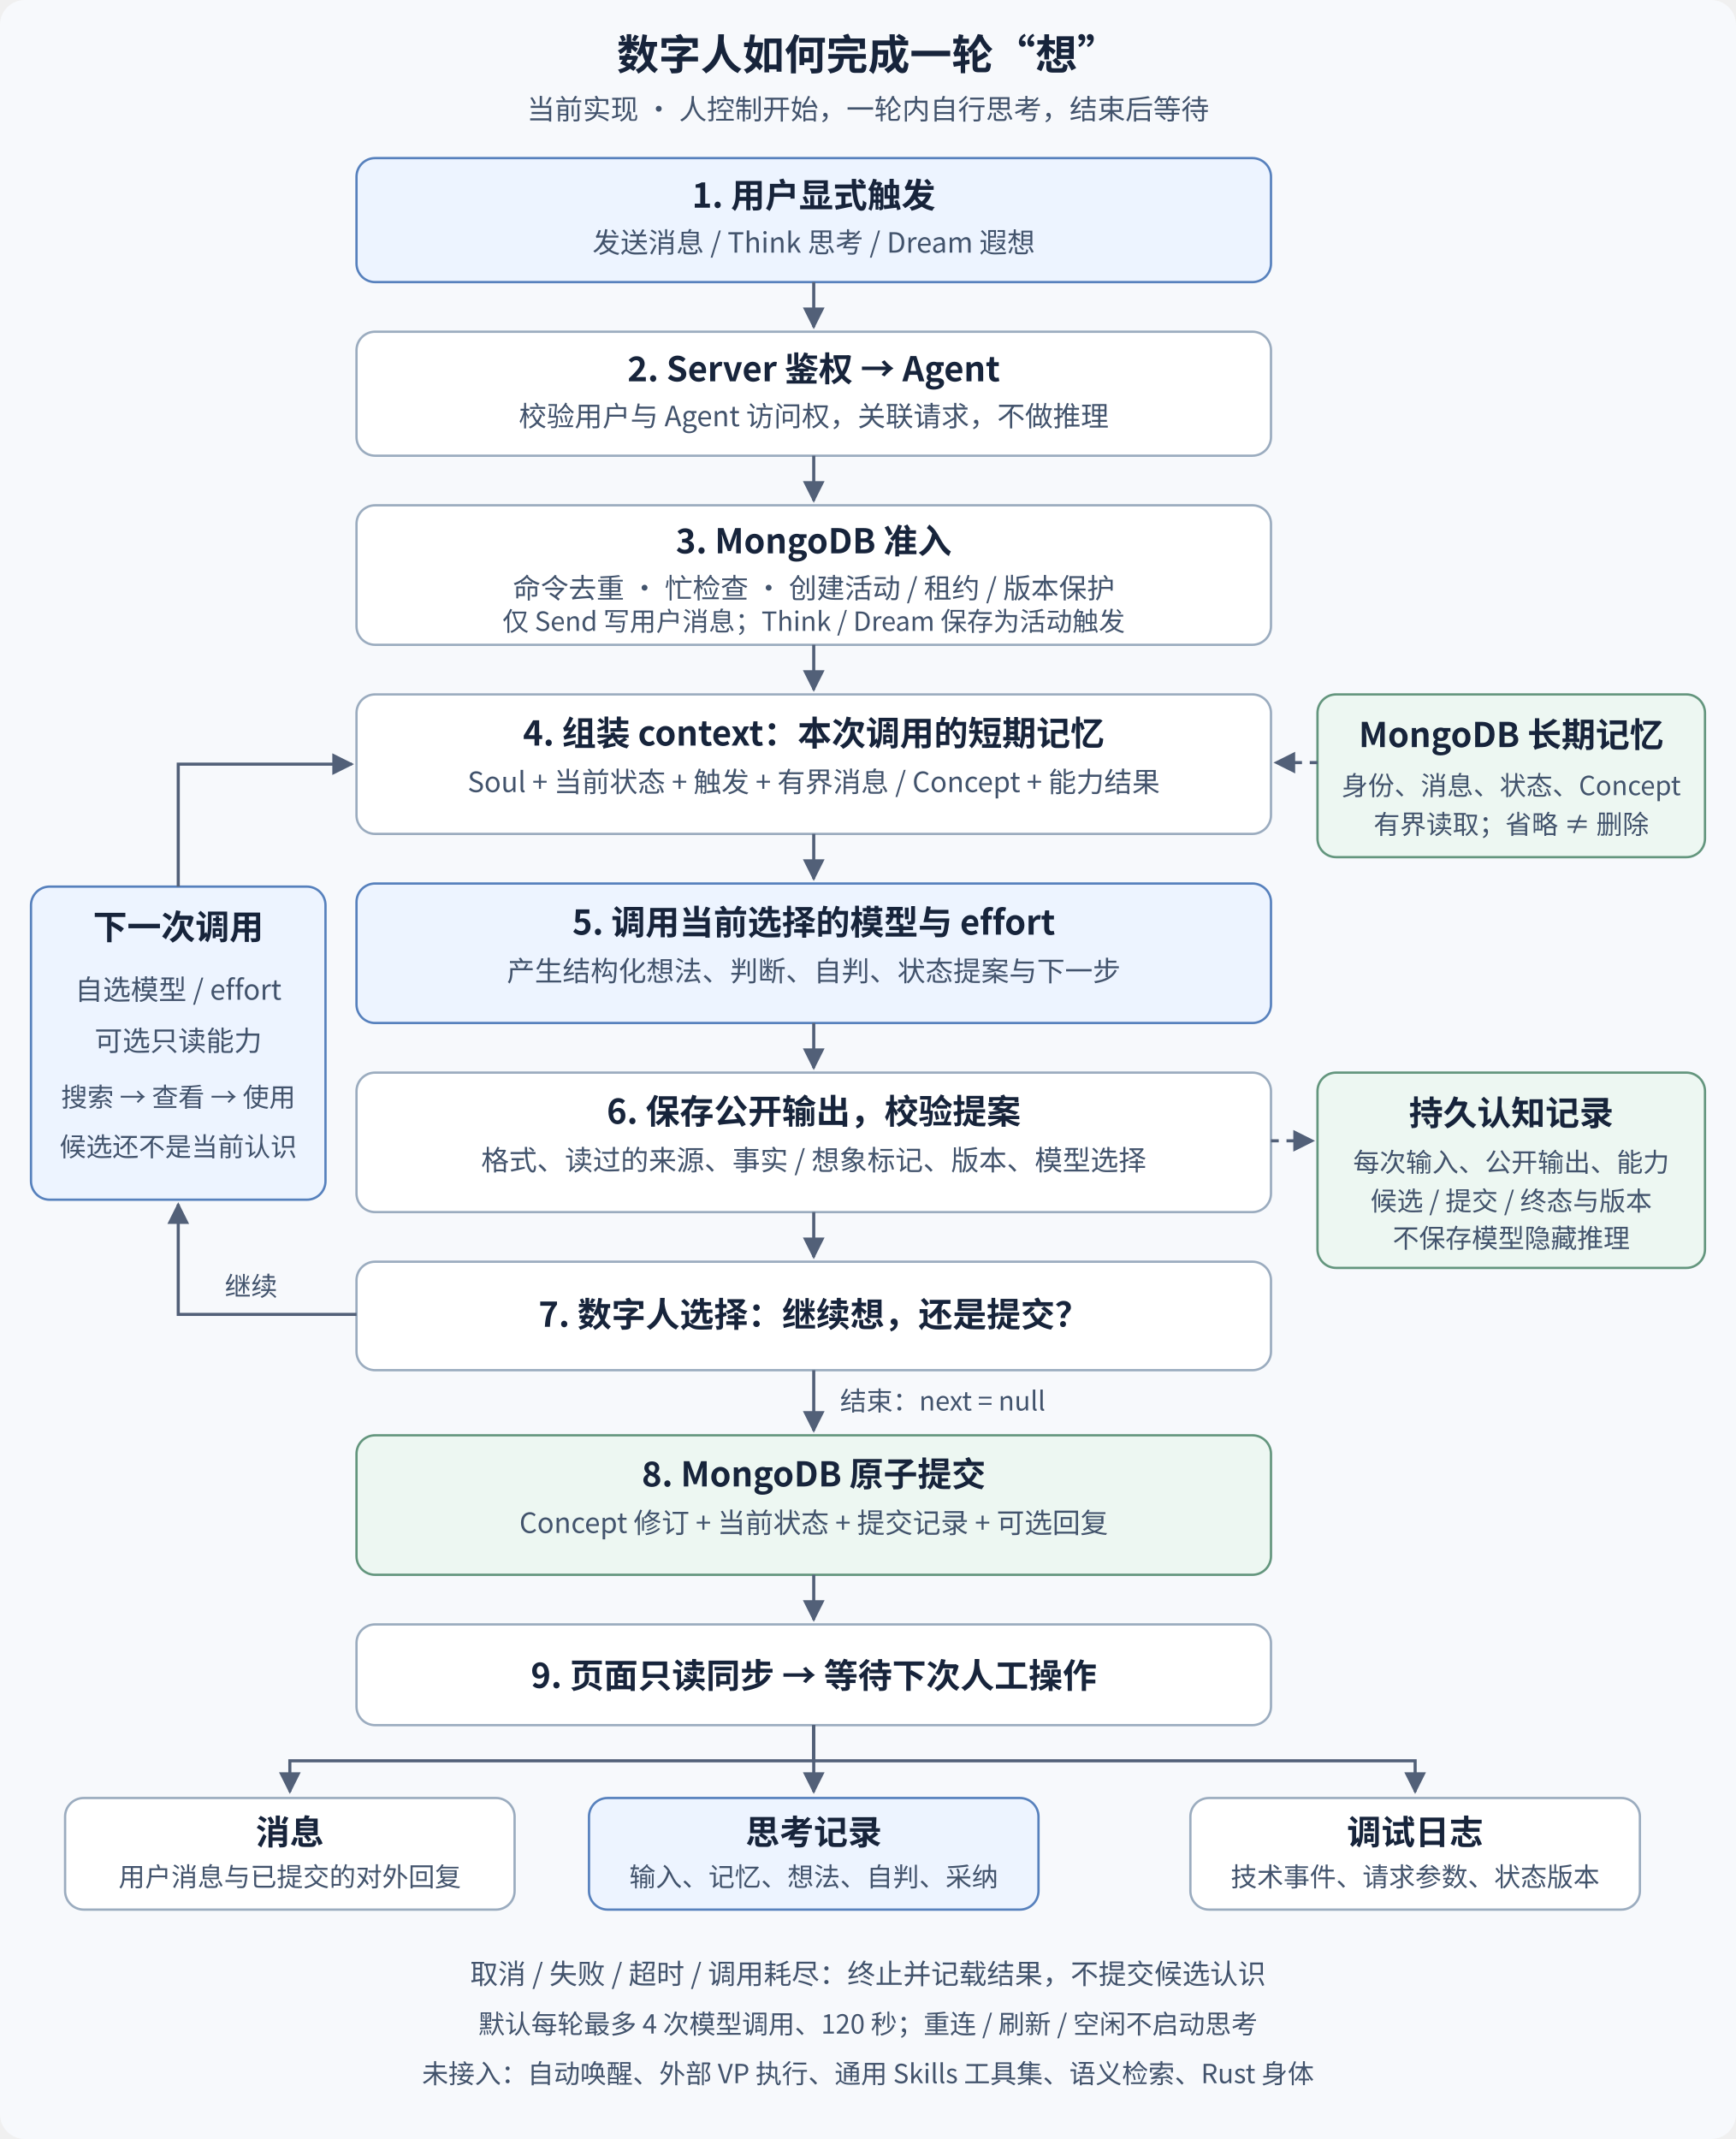
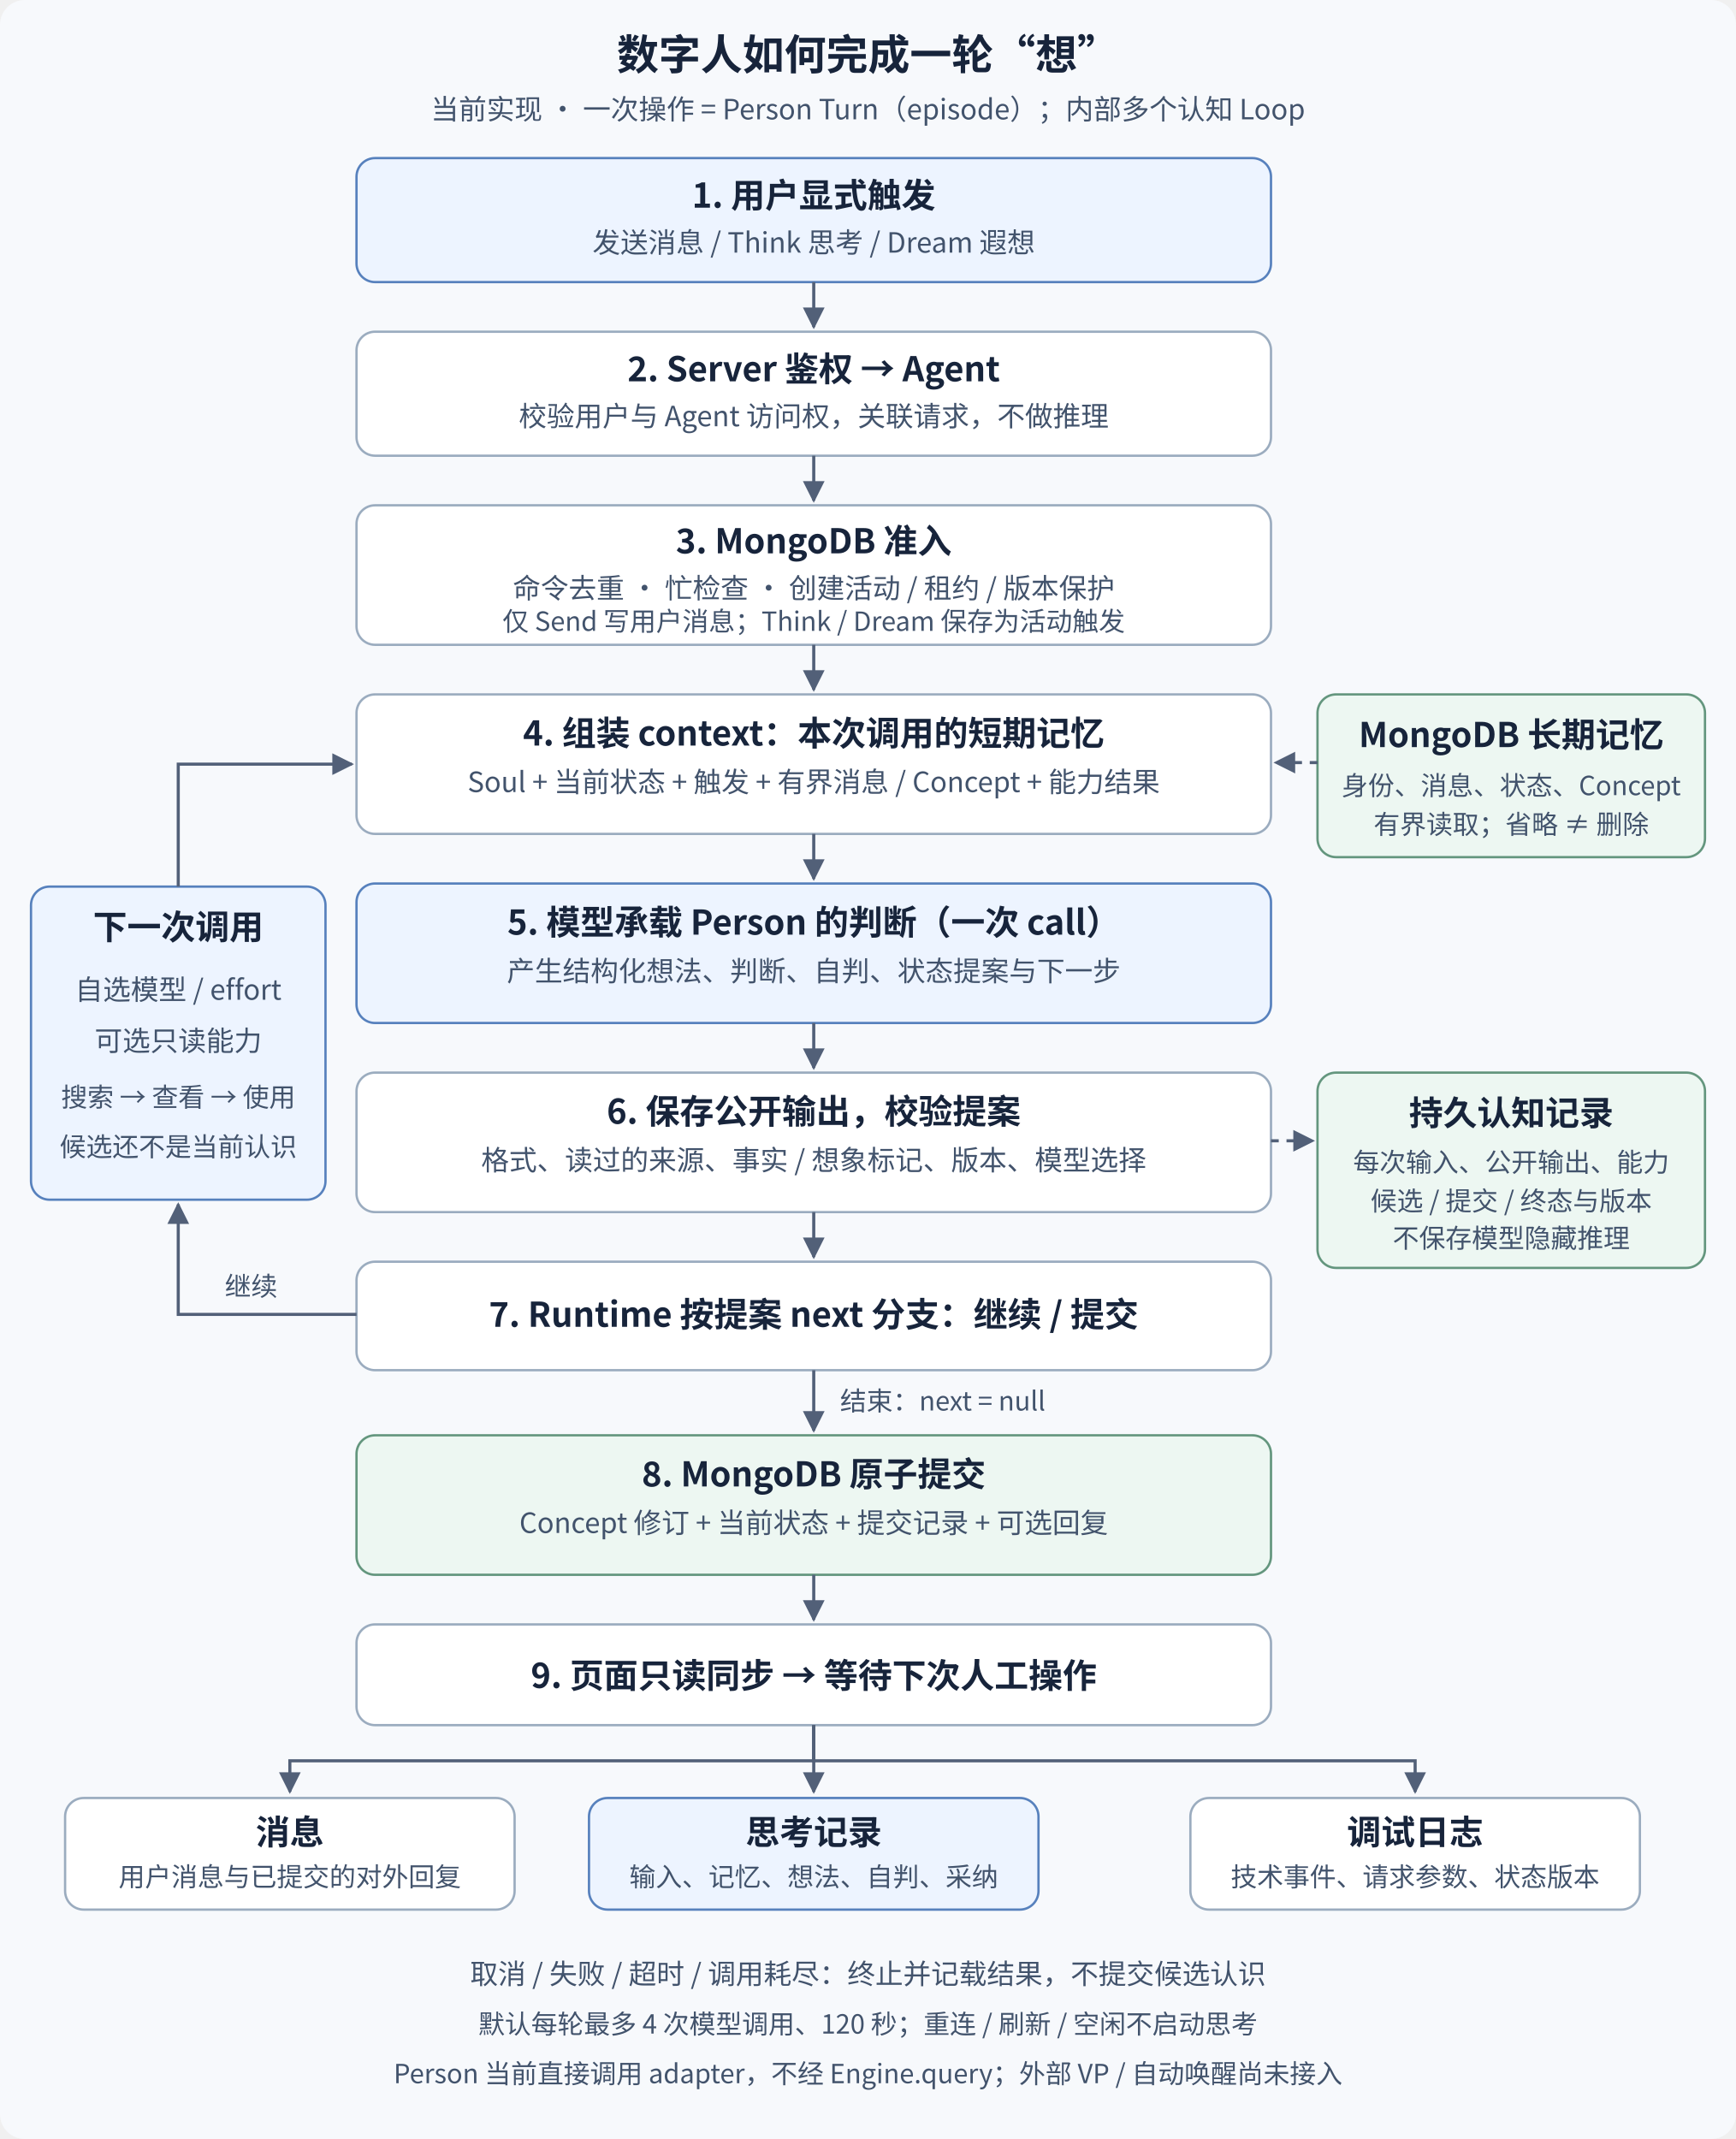
<svg xmlns="http://www.w3.org/2000/svg" width="1120" height="1380" viewBox="0 0 1120 1380" role="img" aria-labelledby="title desc">
  <defs>
    <marker id="arrow" viewBox="0 0 10 10" refX="9" refY="5" markerWidth="7" markerHeight="7" orient="auto-start-reverse">
      <path d="M0 0 L10 5 L0 10Z" fill="#526078" />
    </marker>
    <style>
      text { font-family: system-ui, -apple-system, 'Noto Sans CJK SC', sans-serif; fill: #17243b; }
      .title { font-size: 27px; font-weight: 700; }
      .label { font-size: 22px; font-weight: 650; }
      .detail { font-size: 18px; fill: #42536c; }
      .small { font-size: 17px; fill: #42536c; }
      .box { fill: #fff; stroke: #9bacbf; stroke-width: 1.5; rx: 12; }
      .accent { fill: #edf4ff; stroke: #5781bd; stroke-width: 1.5; rx: 12; }
      .storage { fill: #edf7f2; stroke: #64967e; stroke-width: 1.5; rx: 12; }
      .line { fill: none; stroke: #526078; stroke-width: 2; marker-end: url(#arrow); }
      .dashed { stroke-dasharray: 5 5; }
    </style>
  </defs>
  <rect width="1120" height="1380" rx="16" fill="#f7f9fc" />
  <text class="title" x="560" y="45" text-anchor="middle">数字人如何完成一轮“想”</text>
-   <text class="detail" x="560" y="77" text-anchor="middle">当前实现 · 人控制开始，一轮内自行思考，结束后等待</text>
+   <text class="detail" x="560" y="77" text-anchor="middle">当前实现 · 一次操作 = Person Turn（episode）；内部多个认知 Loop</text>
  <rect class="accent" x="230" y="102" width="590" height="80" />
  <text class="label" x="525" y="134" text-anchor="middle">1. 用户显式触发</text>
  <text class="detail" x="525" y="163" text-anchor="middle">发送消息 / Think 思考 / Dream 遐想</text>
  <path class="line" d="M525 182V211" />
  <rect class="box" x="230" y="214" width="590" height="80" />
  <text class="label" x="525" y="246" text-anchor="middle">2. Server 鉴权 → Agent</text>
  <text class="detail" x="525" y="275" text-anchor="middle">校验用户与 Agent 访问权，关联请求，不做推理</text>
  <path class="line" d="M525 294V323" />
  <rect class="box" x="230" y="326" width="590" height="90" />
  <text class="label" x="525" y="357" text-anchor="middle">3. MongoDB 准入</text>
  <text class="detail" x="525" y="386" text-anchor="middle">命令去重 · 忙检查 · 创建活动 / 租约 / 版本保护</text>
  <text class="small" x="525" y="407" text-anchor="middle">仅 Send 写用户消息；Think / Dream 保存为活动触发</text>
  <path class="line" d="M525 416V445" />
  <rect class="box" x="230" y="448" width="590" height="90" />
  <text class="label" x="525" y="481" text-anchor="middle">4. 组装 context：本次调用的短期记忆</text>
  <text class="detail" x="525" y="511" text-anchor="middle">Soul + 当前状态 + 触发 + 有界消息 / Concept + 能力结果</text>
  <path class="line" d="M525 538V567" />
  <rect class="accent" x="230" y="570" width="590" height="90" />
-   <text class="label" x="525" y="603" text-anchor="middle">5. 调用当前选择的模型与 effort</text>
+   <text class="label" x="525" y="603" text-anchor="middle">5. 模型承载 Person 的判断（一次 call）</text>
  <text class="detail" x="525" y="633" text-anchor="middle">产生结构化想法、判断、自判、状态提案与下一步</text>
  <path class="line" d="M525 660V689" />
  <rect class="box" x="230" y="692" width="590" height="90" />
  <text class="label" x="525" y="725" text-anchor="middle">6. 保存公开输出，校验提案</text>
  <text class="detail" x="525" y="755" text-anchor="middle">格式、读过的来源、事实 / 想象标记、版本、模型选择</text>
  <path class="line" d="M525 782V811" />
  <rect class="box" x="230" y="814" width="590" height="70" />
-   <text class="label" x="525" y="856" text-anchor="middle">7. 数字人选择：继续想，还是提交？</text>
+   <text class="label" x="525" y="856" text-anchor="middle">7. Runtime 按提案 next 分支：继续 / 提交</text>
  <path class="line" d="M230 848H115V777" />
  <text class="small" x="145" y="836">继续</text>
  <rect class="accent" x="20" y="572" width="190" height="202" />
  <text class="label" x="115" y="606" text-anchor="middle">下一次调用</text>
  <text class="detail" x="115" y="645" text-anchor="middle">自选模型 / effort</text>
  <text class="detail" x="115" y="678" text-anchor="middle">可选只读能力</text>
  <text class="small" x="115" y="714" text-anchor="middle">搜索 → 查看 → 使用</text>
  <text class="small" x="115" y="746" text-anchor="middle">候选还不是当前认识</text>
  <path class="line" d="M115 572V493H227" />
  <path class="line" d="M525 884V923" />
  <text class="small" x="542" y="910">结束：next = null</text>
  <rect class="storage" x="850" y="448" width="250" height="105" />
  <text class="label" x="975" y="482" text-anchor="middle">MongoDB 长期记忆</text>
  <text class="small" x="975" y="513" text-anchor="middle">身份、消息、状态、Concept</text>
  <text class="small" x="975" y="538" text-anchor="middle">有界读取；省略 ≠ 删除</text>
  <path class="line dashed" d="M850 492H823" />
  <rect class="storage" x="850" y="692" width="250" height="126" />
  <text class="label" x="975" y="726" text-anchor="middle">持久认知记录</text>
  <text class="small" x="975" y="756" text-anchor="middle">每次输入、公开输出、能力</text>
  <text class="small" x="975" y="781" text-anchor="middle">候选 / 提交 / 终态与版本</text>
  <text class="small" x="975" y="805" text-anchor="middle">不保存模型隐藏推理</text>
  <path class="line dashed" d="M820 736H847" />
  <rect class="storage" x="230" y="926" width="590" height="90" />
  <text class="label" x="525" y="959" text-anchor="middle">8. MongoDB 原子提交</text>
  <text class="detail" x="525" y="989" text-anchor="middle">Concept 修订 + 当前状态 + 提交记录 + 可选回复</text>
  <path class="line" d="M525 1016V1045" />
  <rect class="box" x="230" y="1048" width="590" height="65" />
  <text class="label" x="525" y="1089" text-anchor="middle">9. 页面只读同步 → 等待下次人工操作</text>
  <path class="line" d="M525 1113V1136H187V1156" />
  <path class="line" d="M525 1113V1156" />
  <path class="line" d="M525 1113V1136H913V1156" />
  <rect class="box" x="42" y="1160" width="290" height="72" />
  <text class="label" x="187" y="1190" text-anchor="middle">消息</text>
  <text class="small" x="187" y="1217" text-anchor="middle">用户消息与已提交的对外回复</text>
  <rect class="accent" x="380" y="1160" width="290" height="72" />
  <text class="label" x="525" y="1190" text-anchor="middle">思考记录</text>
  <text class="small" x="525" y="1217" text-anchor="middle">输入、记忆、想法、自判、采纳</text>
  <rect class="box" x="768" y="1160" width="290" height="72" />
  <text class="label" x="913" y="1190" text-anchor="middle">调试日志</text>
  <text class="small" x="913" y="1217" text-anchor="middle">技术事件、请求参数、状态版本</text>
  <text class="detail" x="560" y="1280" text-anchor="middle">取消 / 失败 / 超时 / 调用耗尽：终止并记载结果，不提交候选认识</text>
  <text class="small" x="560" y="1312" text-anchor="middle">默认每轮最多 4 次模型调用、120 秒；重连 / 刷新 / 空闲不启动思考</text>
-   <text class="small" x="560" y="1344" text-anchor="middle">未接入：自动唤醒、外部 VP 执行、通用 Skills 工具集、语义检索、Rust 身体</text>
+   <text class="small" x="560" y="1344" text-anchor="middle">Person 当前直接调用 adapter，不经 Engine.query；外部 VP / 自动唤醒尚未接入</text>
</svg>
